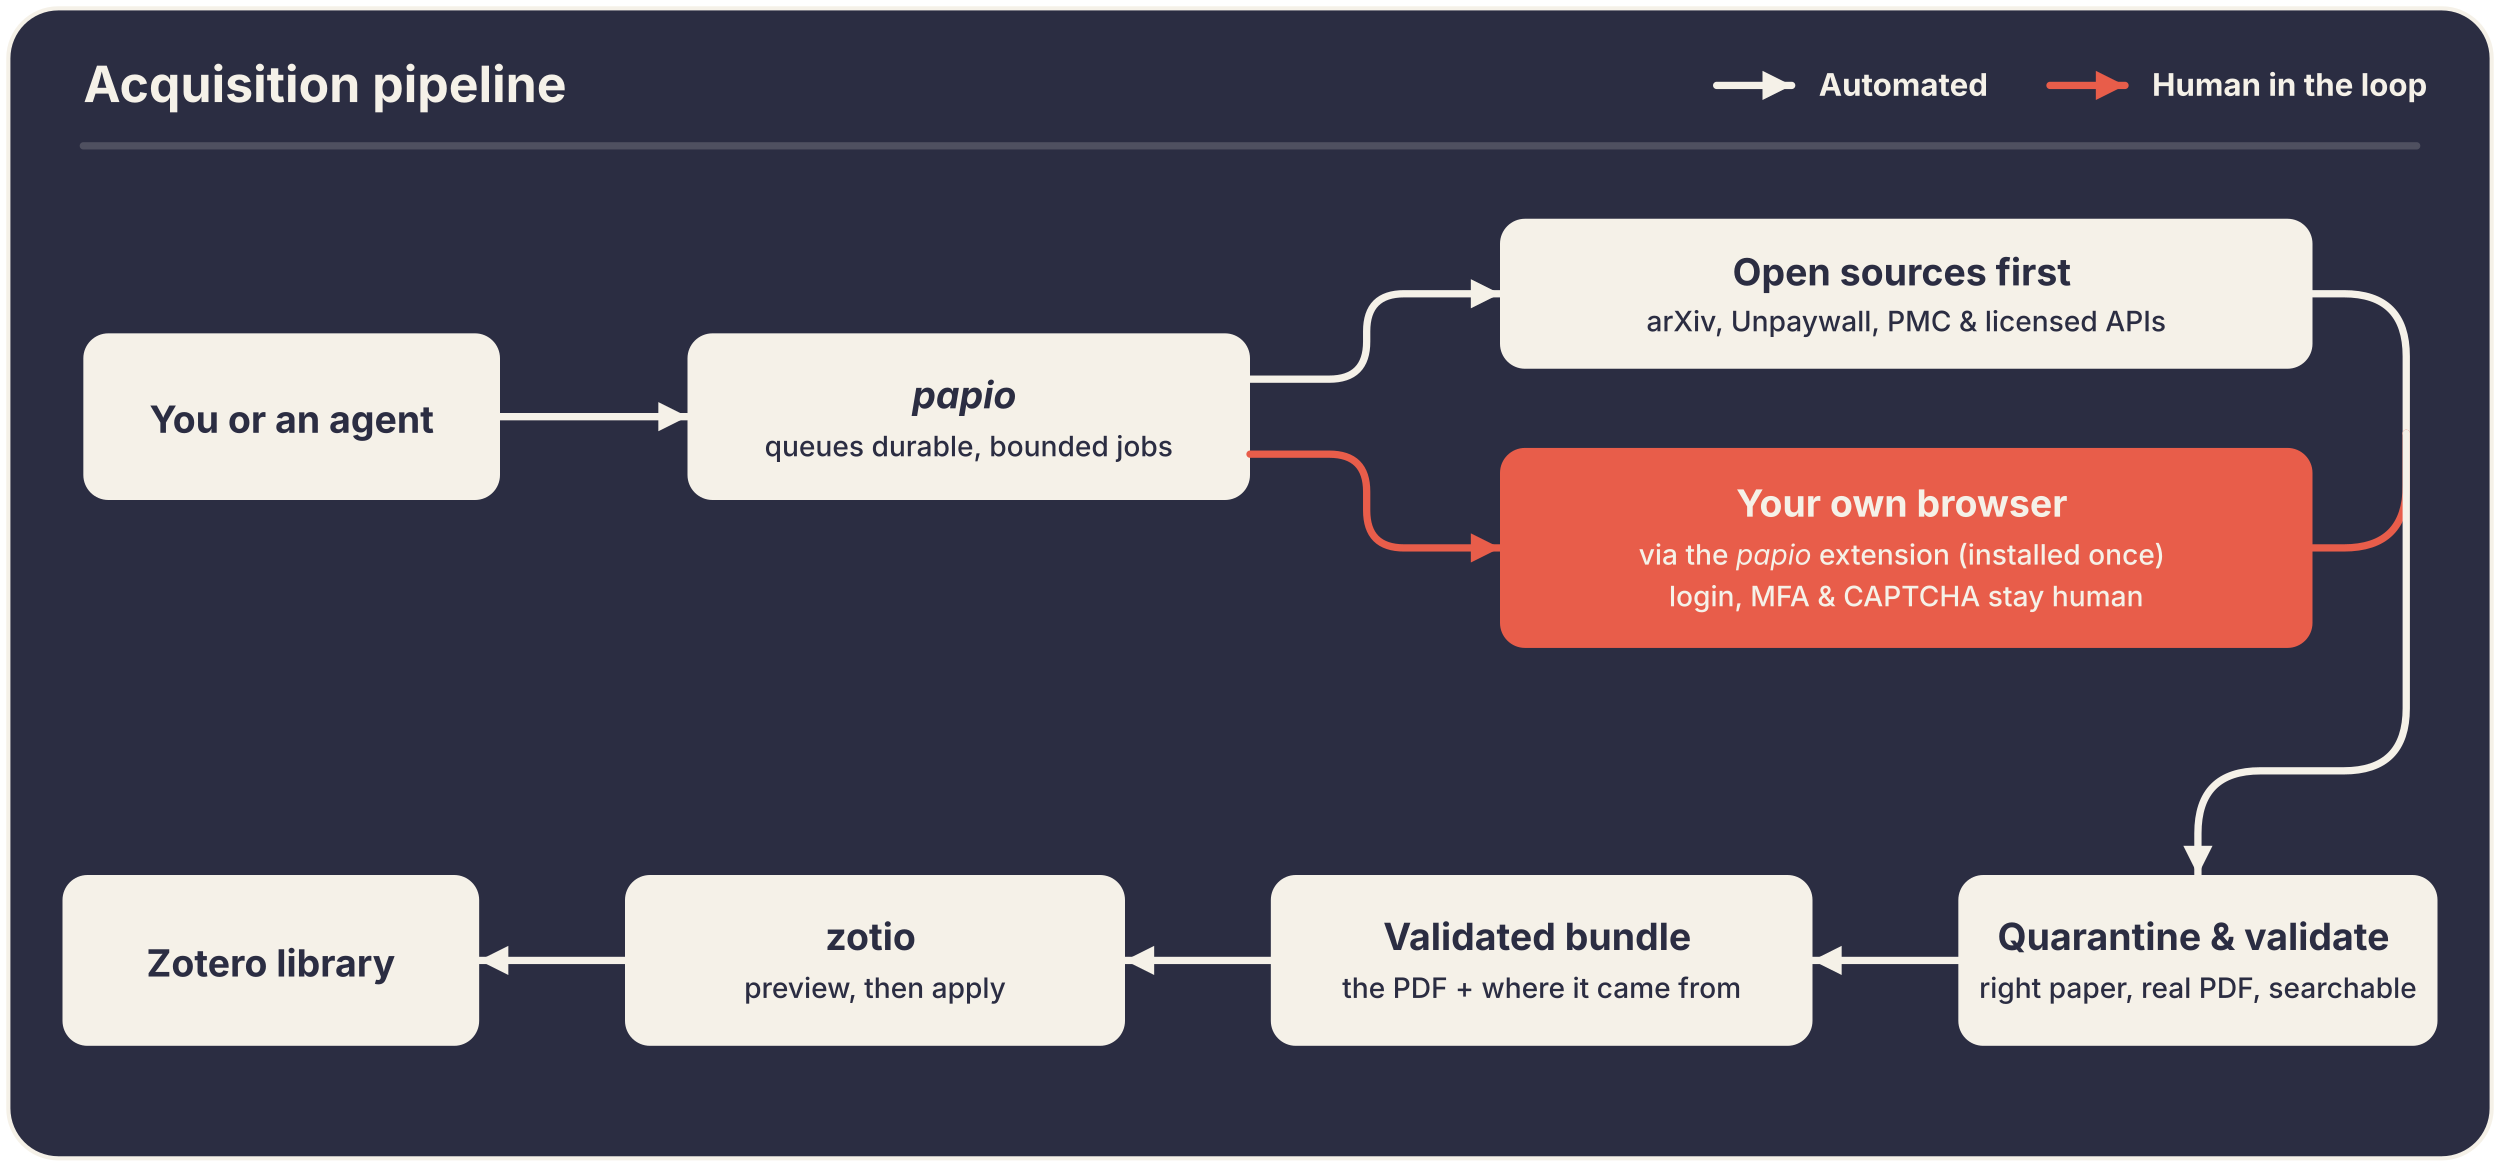
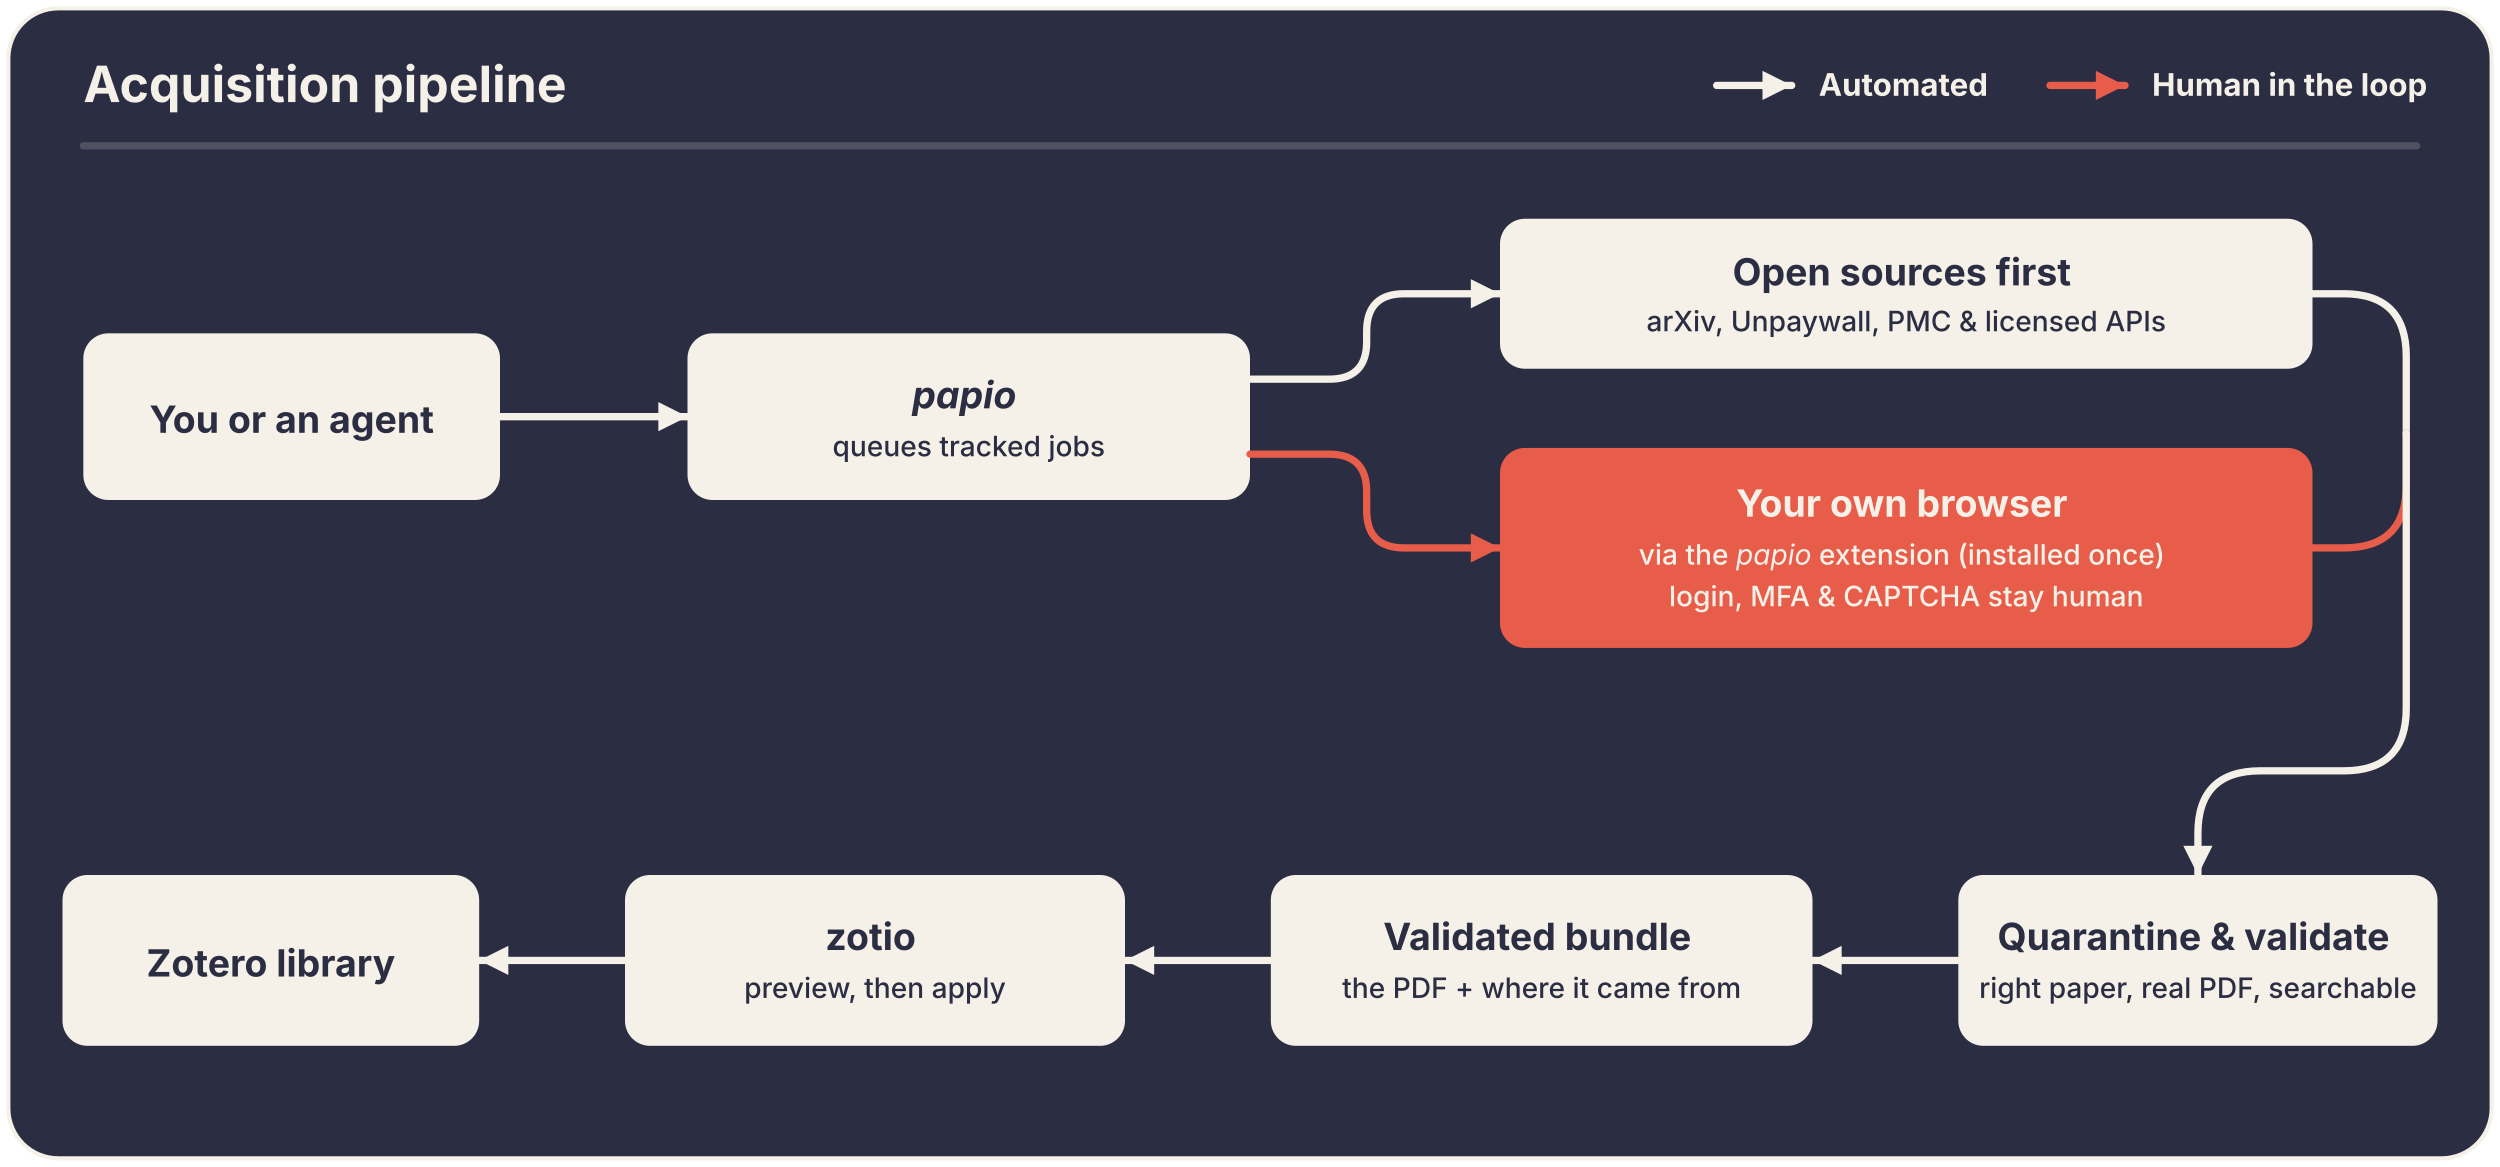
<svg xmlns="http://www.w3.org/2000/svg" width="1200" height="560" viewBox="0 0 1200 560" role="img" aria-labelledby="title description">
  <defs>
    <marker id="arrow-navy" viewBox="0 0 14 14" refX="14" refY="7" markerWidth="14" markerHeight="14" markerUnits="userSpaceOnUse" orient="auto">
      <path class="arrow-ink" d="M 0 0 L 14 7 L 0 14 Z" />
    </marker>
    <marker id="arrow-coral" viewBox="0 0 14 14" refX="14" refY="7" markerWidth="14" markerHeight="14" markerUnits="userSpaceOnUse" orient="auto">
      <path class="arrow-coral" d="M 0 0 L 14 7 L 0 14 Z" />
    </marker>
    <style>
      /* Theme palette: only this block differs between variants. */
      .card { fill: #2B2D42; stroke: #F5F1E8; }
      .node, .arrow-ink { fill: #F5F1E8; }
      .human-node, .arrow-coral { fill: #E85D4A; }
      .node-label { fill: #2B2D42; }
      .human-label { fill: #F5F1E8; }
      .header-label { fill: #F5F1E8; }
      .flow { stroke: #F5F1E8; }
      .human-flow { stroke: #E85D4A; }
      .type { font-family: system-ui, -apple-system, 'Segoe UI', sans-serif; }
      .node-label { font-size: 18px; font-weight: 650; text-anchor: middle; }
      .node-sub { font-size: 13.5px; font-weight: 450; opacity: 0.85; }
      .flow, .human-flow { fill: none; stroke-width: 3.5; stroke-linecap: round; stroke-linejoin: round; }
    </style>
  </defs>
  <rect class="card" x="4" y="4" width="1192" height="552" rx="24" stroke-width="2" />
  <g class="type">
    <text class="header-label" x="40" y="49" font-size="24" font-weight="750">Acquisition pipeline</text>
    <g aria-label="Legend">
      <path d="M 824 41 H 860" class="flow" marker-end="url(#arrow-navy)" />
      <text class="header-label" x="873" y="46" font-size="15" font-weight="650">Automated</text>
      <path d="M 984 41 H 1020" class="human-flow" marker-end="url(#arrow-coral)" />
      <text class="header-label" x="1033" y="46" font-size="15" font-weight="650">Human in the loop</text>
    </g>
    <path d="M 40 70 H 1160" class="flow" opacity="0.18" />
    <g aria-label="You or an agent">
      <rect class="node" x="40" y="160" width="200" height="80" rx="12" />
      <text class="node-label" x="140" y="201" dominant-baseline="middle">You or an agent</text>
    </g>
-     <g aria-label="papio — queues durable, bounded jobs">
+     <g aria-label="papio — queues tracked jobs">
      <rect class="node" x="330" y="160" width="270" height="80" rx="12" />
      <text class="node-label" x="465" y="196">
        <tspan x="465" y="196" font-style="italic">papio</tspan>
-         <tspan class="node-sub" x="465" y="219">queues durable, bounded jobs</tspan>
+         <tspan class="node-sub" x="465" y="219">queues tracked jobs</tspan>
      </text>
    </g>
    <path d="M 240 200 H 330" class="flow" marker-end="url(#arrow-navy)" />
    <g aria-label="Open sources first — arXiv, Unpaywall, PMC, licensed APIs">
      <rect class="node" x="720" y="105" width="390" height="72" rx="12" />
      <text class="node-label" x="915" y="137">
        <tspan x="915" y="137">Open sources first</tspan>
        <tspan class="node-sub" x="915" y="159">arXiv, Unpaywall, PMC &amp; licensed APIs</tspan>
      </text>
    </g>
    <g aria-label="Your own browser — via the papio extension; login, MFA &amp; CAPTCHA stay human">
      <rect class="human-node" x="720" y="215" width="390" height="96" rx="12" />
      <text class="node-label human-label" x="915" y="248">
        <tspan x="915" y="248">Your own browser</tspan>
        <tspan class="node-sub" x="915" y="271">via the <tspan font-style="italic">papio</tspan> extension (installed once)</tspan>
        <tspan class="node-sub" x="915" y="291">login, MFA &amp; CAPTCHA stay human</tspan>
      </text>
    </g>
    <path d="M 600 182 H 638 Q 656 182 656 164 V 159 Q 656 141 674 141 H 720" class="flow" marker-end="url(#arrow-navy)" />
    <path d="M 600 218 H 638 Q 656 218 656 236 V 245 Q 656 263 674 263 H 720" class="human-flow" marker-end="url(#arrow-coral)" />
    <path d="M 1110 141 H 1125 Q 1155 141 1155 171 V 208" class="flow" />
    <path d="M 1110 263 H 1125 Q 1155 263 1155 233 V 208" class="human-flow" />
    <path d="M 1155 208 V 340 Q 1155 370 1125 370 H 1085 Q 1055 370 1055 400 V 420" class="flow" marker-end="url(#arrow-navy)" />
    <g aria-label="Quarantine &amp; validate — right paper, real PDF, searchable">
      <rect class="node" x="940" y="420" width="230" height="82" rx="12" />
      <text class="node-label" x="1055" y="456">
        <tspan x="1055" y="456">Quarantine &amp; validate</tspan>
        <tspan class="node-sub" x="1055" y="479">right paper, real PDF, searchable</tspan>
      </text>
    </g>
    <g aria-label="Validated bundle — the PDF plus where it came from">
      <rect class="node" x="610" y="420" width="260" height="82" rx="12" />
      <text class="node-label" x="740" y="456">
        <tspan x="740" y="456">Validated bundle</tspan>
        <tspan class="node-sub" x="740" y="479">the PDF + where it came from</tspan>
      </text>
    </g>
    <g aria-label="zotio — preview, then apply">
      <rect class="node" x="300" y="420" width="240" height="82" rx="12" />
      <text class="node-label" x="420" y="456">
        <tspan x="420" y="456">zotio</tspan>
        <tspan class="node-sub" x="420" y="479">preview, then apply</tspan>
      </text>
    </g>
    <g aria-label="Zotero library">
      <rect class="node" x="30" y="420" width="200" height="82" rx="12" />
      <text class="node-label" x="130" y="462" dominant-baseline="middle">Zotero library</text>
    </g>
    <path d="M 940 461 H 870" class="flow" marker-end="url(#arrow-navy)" />
    <path d="M 610 461 H 540" class="flow" marker-end="url(#arrow-navy)" />
    <path d="M 300 461 H 230" class="flow" marker-end="url(#arrow-navy)" />
  </g>
</svg>
